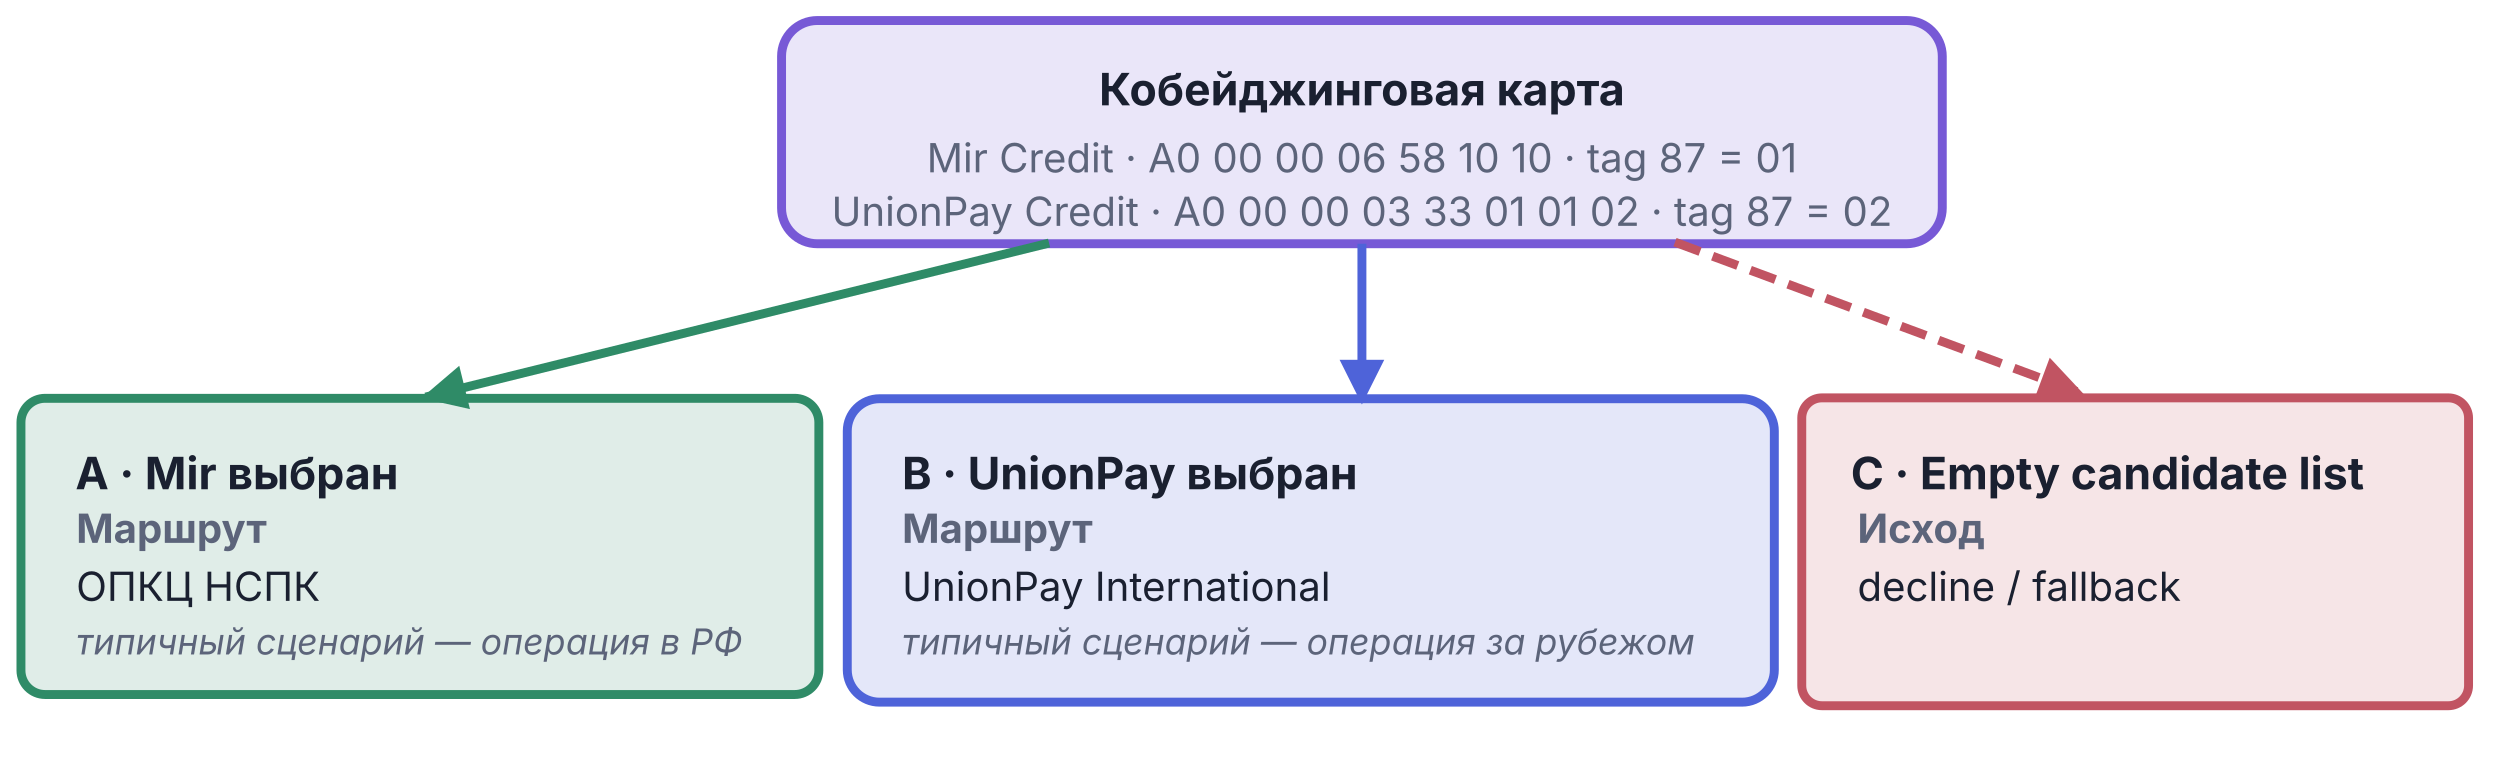
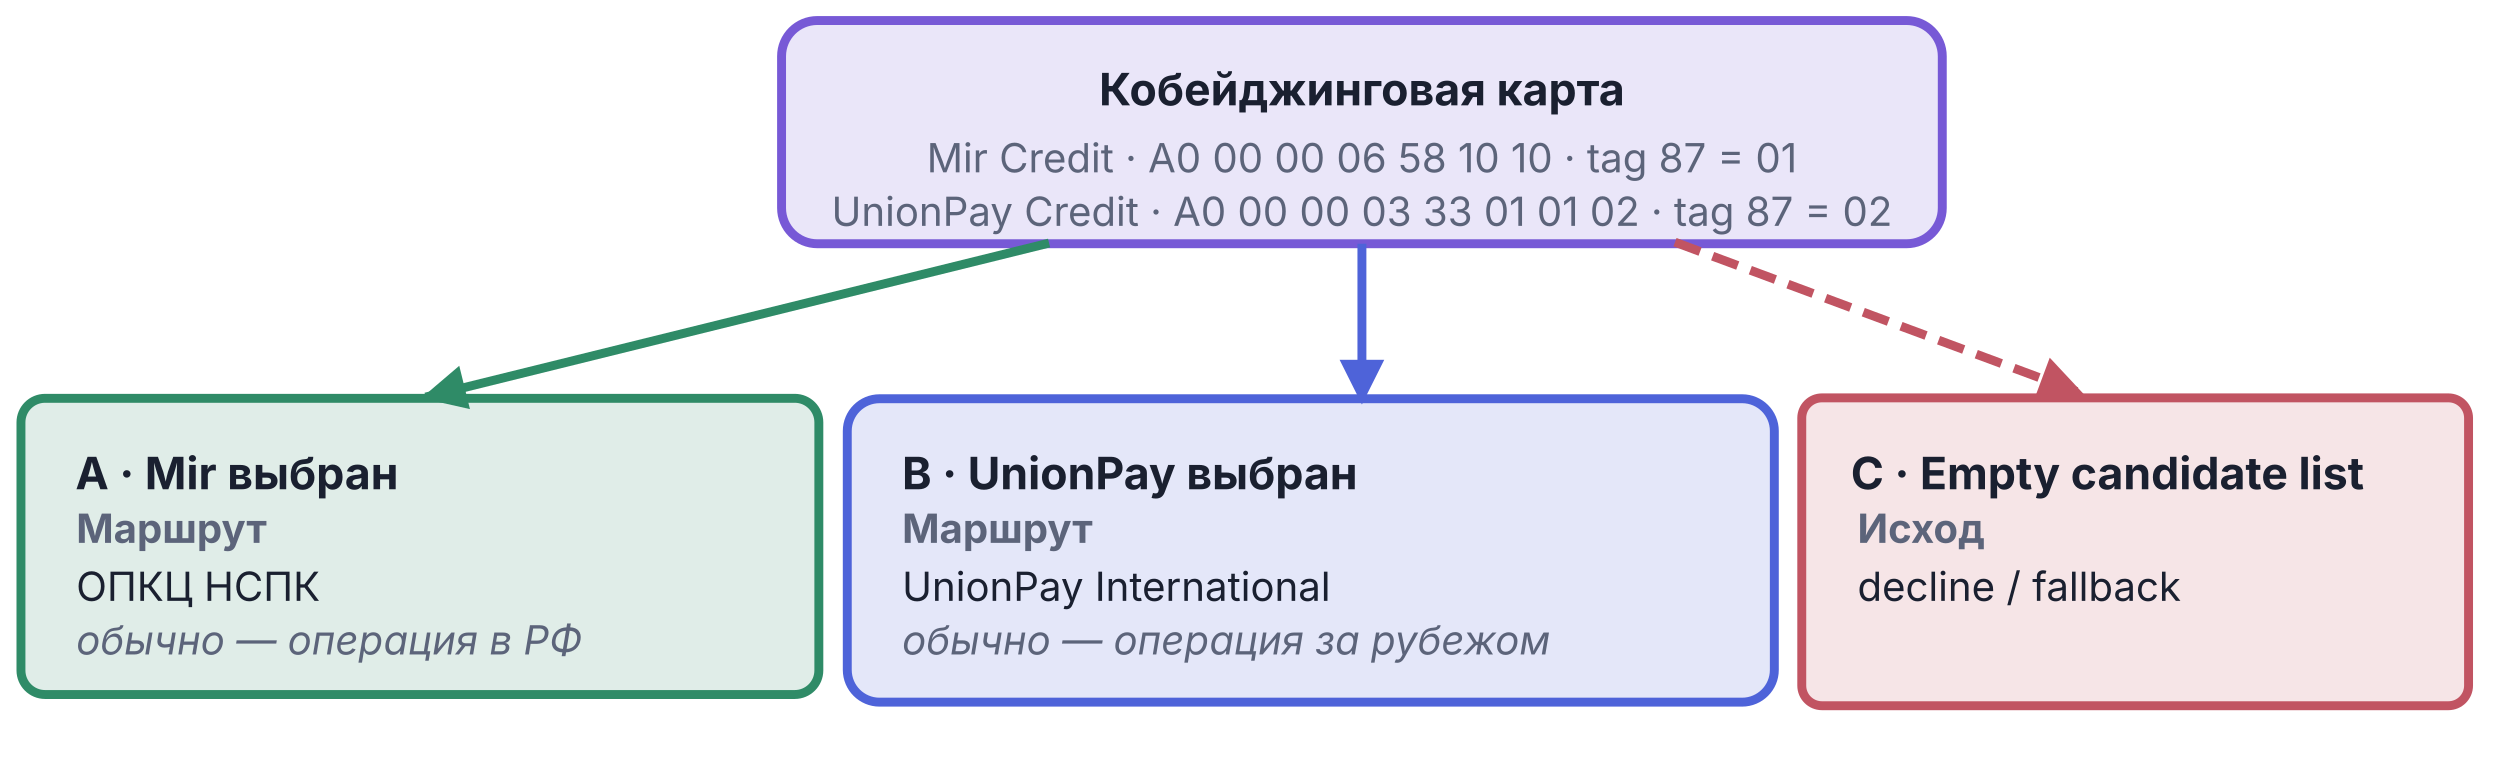
<svg xmlns="http://www.w3.org/2000/svg" viewBox="0 0 560 170" width="560" height="170" version="1.1" id="svg18">
  <defs id="defs4">
    <marker id="arr-Muted" viewBox="0 0 10 10" refX="9" refY="5" markerWidth="5" markerHeight="5" orient="auto">
      <path d="M 0,0 10,5 0,10 Z" fill="#5c647a" id="path1" />
    </marker>
    <marker id="arr-Good" viewBox="0 0 10 10" refX="9" refY="5" markerWidth="5" markerHeight="5" orient="auto">
      <path d="M 0,0 10,5 0,10 Z" fill="#2f8b67" id="path2" />
    </marker>
    <marker id="arr-AccentA" viewBox="0 0 10 10" refX="9" refY="5" markerWidth="5" markerHeight="5" orient="auto">
      <path d="M 0,0 10,5 0,10 Z" fill="#4e63d9" id="path3" />
    </marker>
    <marker id="arr-Bad" viewBox="0 0 10 10" refX="9" refY="5" markerWidth="5" markerHeight="5" orient="auto">
      <path d="M 0,0 10,5 0,10 Z" fill="#c15462" id="path4" />
    </marker>
  </defs>
  <rect x="175.07" y="4.597" width="260" height="50" rx="8" fill="#7759d6" fill-opacity="0.15" stroke="#7759d6" stroke-width="2" id="rect4" />
  <text x="305.07" y="23.597" text-anchor="middle" font-family="Inter, '-apple-system', BlinkMacSystemFont, 'Helvetica Neue', Arial, sans-serif" font-size="10px" font-weight="bold" fill="#1a2030" id="text4">Кобейджинговая карта</text>
  <text x="305.07" y="38.597" text-anchor="middle" font-family="Inter, '-apple-system', BlinkMacSystemFont, 'Helvetica Neue', Arial, sans-serif" font-size="9px" fill="#5c647a" id="text5">Mir Credit · A0 00 00 06 58 10 10 · tag 87 = 01</text>
  <text x="305.07" y="50.597" text-anchor="middle" font-family="Inter, '-apple-system', BlinkMacSystemFont, 'Helvetica Neue', Arial, sans-serif" font-size="9px" fill="#5c647a" id="text6">UnionPay Credit · A0 00 00 03 33 01 01 02 · tag 87 = 02</text>
  <line x1="234.996" y1="54.446" x2="95.335" y2="88.947" stroke="#2f8b67" stroke-width="2" marker-end="url(#arr-Good)" id="line6" />
  <line x1="305.07" y1="54.597" x2="305.07" y2="89.597" stroke="#4e63d9" stroke-width="2" marker-end="url(#arr-AccentA)" id="line7" />
  <line x1="375.194" y1="54.254" x2="465.833" y2="87.943" stroke="#c15462" stroke-width="2" stroke-dasharray="6,3" marker-end="url(#arr-Bad)" id="line8" />
  <rect x="4.694" y="89.221" width="178.727" height="66.35" rx="5.396" fill="#2f8b67" fill-opacity="0.15" stroke="#2f8b67" stroke-width="1.248" id="rect8" style="stroke-width:2;stroke-dasharray:none" />
  <text x="53.07" y="109.597" text-anchor="middle" font-family="Inter, '-apple-system', BlinkMacSystemFont, 'Helvetica Neue', Arial, sans-serif" font-size="10px" font-weight="bold" fill="#1a2030" id="text8">A · Mir выбран</text>
  <text x="17.07" y="121.597" text-anchor="start" font-family="Inter, sans-serif" font-size="9px" font-weight="bold" fill="#5c647a" id="text9">Маршрут</text>
  <text x="17.07" y="134.597" text-anchor="start" font-family="Inter, sans-serif" font-size="9px" fill="#1a2030" id="text10">ОПКЦ НСПК</text>
-   <text x="17.07" y="146.597" text-anchor="start" font-family="Inter, sans-serif" font-size="8px" font-style="italic" fill="#5c647a" id="text11">типичный сценарий — операция в РФ</text>
+   <text x="17.07" y="146.597" text-anchor="start" font-family="Inter, sans-serif" font-size="9px" font-style="italic" fill="#5c647a" id="text11">обычно — операция в РФ</text>
  <rect x="189.789" y="89.316" width="207.661" height="67.967" rx="7.223" fill="#4e63d9" fill-opacity="0.15" stroke="#4e63d9" stroke-width="1.9" id="rect11" style="stroke-width:2;stroke-dasharray:none" />
  <text x="253.07" y="109.597" text-anchor="middle" font-family="Inter, '-apple-system', BlinkMacSystemFont, 'Helvetica Neue', Arial, sans-serif" font-size="10px" font-weight="bold" fill="#1a2030" id="text12">B · UnionPay выбран</text>
  <text x="202.07" y="121.597" text-anchor="start" font-family="Inter, sans-serif" font-size="9px" font-weight="bold" fill="#5c647a" id="text13">Маршрут</text>
  <text x="202.07" y="134.597" text-anchor="start" font-family="Inter, sans-serif" font-size="9px" fill="#1a2030" id="text14">UnionPay International</text>
-   <text x="202.07" y="146.597" text-anchor="start" font-family="Inter, sans-serif" font-size="8px" font-style="italic" fill="#5c647a" id="text15">типичный сценарий — операция за рубежом</text>
+   <text x="202.07" y="146.597" text-anchor="start" font-family="Inter, sans-serif" font-size="9px" font-style="italic" fill="#5c647a" id="text15">обычно — операция за рубежом</text>
  <rect x="403.595" y="89.122" width="149.361" height="68.958" rx="4.509" fill="#c15462" fill-opacity="0.15" stroke="#c15462" stroke-width="1.506" id="rect15" style="stroke-width:2;stroke-dasharray:none" />
  <text x="472.07" y="109.597" text-anchor="middle" font-family="Inter, '-apple-system', BlinkMacSystemFont, 'Helvetica Neue', Arial, sans-serif" font-size="10px" font-weight="bold" fill="#1a2030" id="text16">C · Empty candidate list</text>
  <text x="416.07" y="121.597" text-anchor="start" font-family="Inter, sans-serif" font-size="9px" font-weight="bold" fill="#5c647a" id="text17">Исход</text>
  <text x="416.07" y="134.597" text-anchor="start" font-family="Inter, sans-serif" font-size="9px" fill="#1a2030" id="text18">decline / fallback</text>
</svg>
